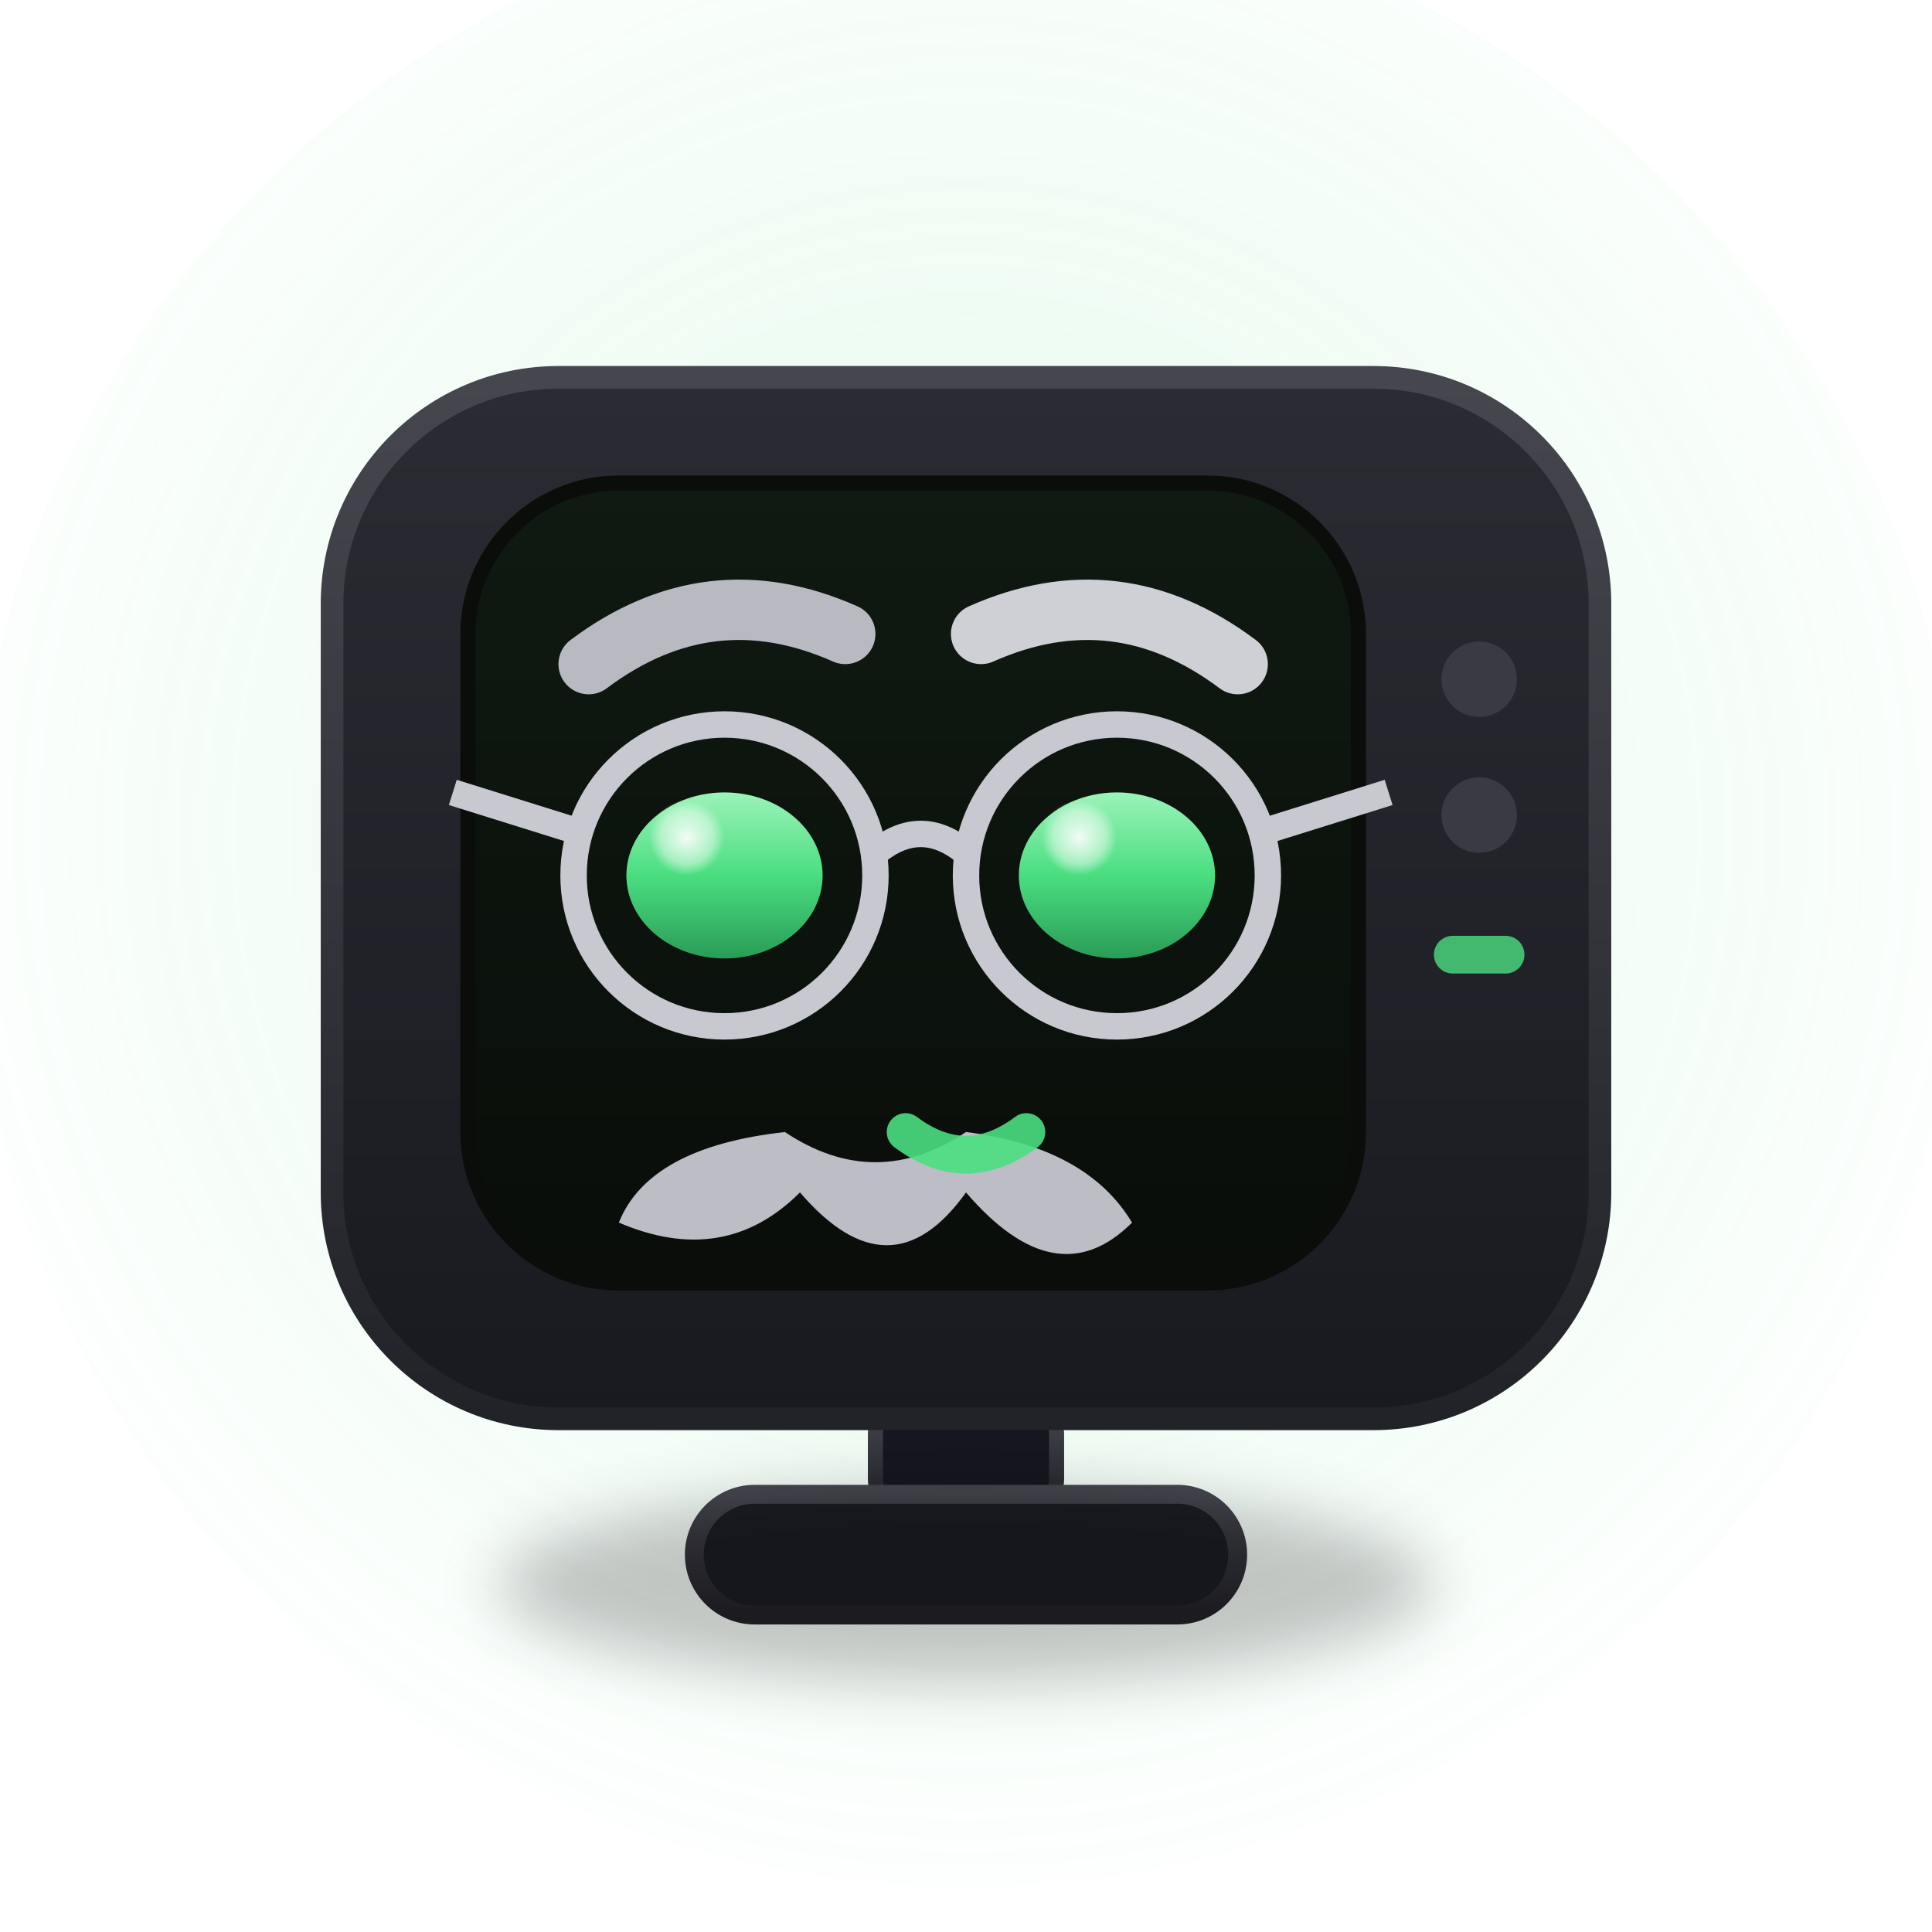
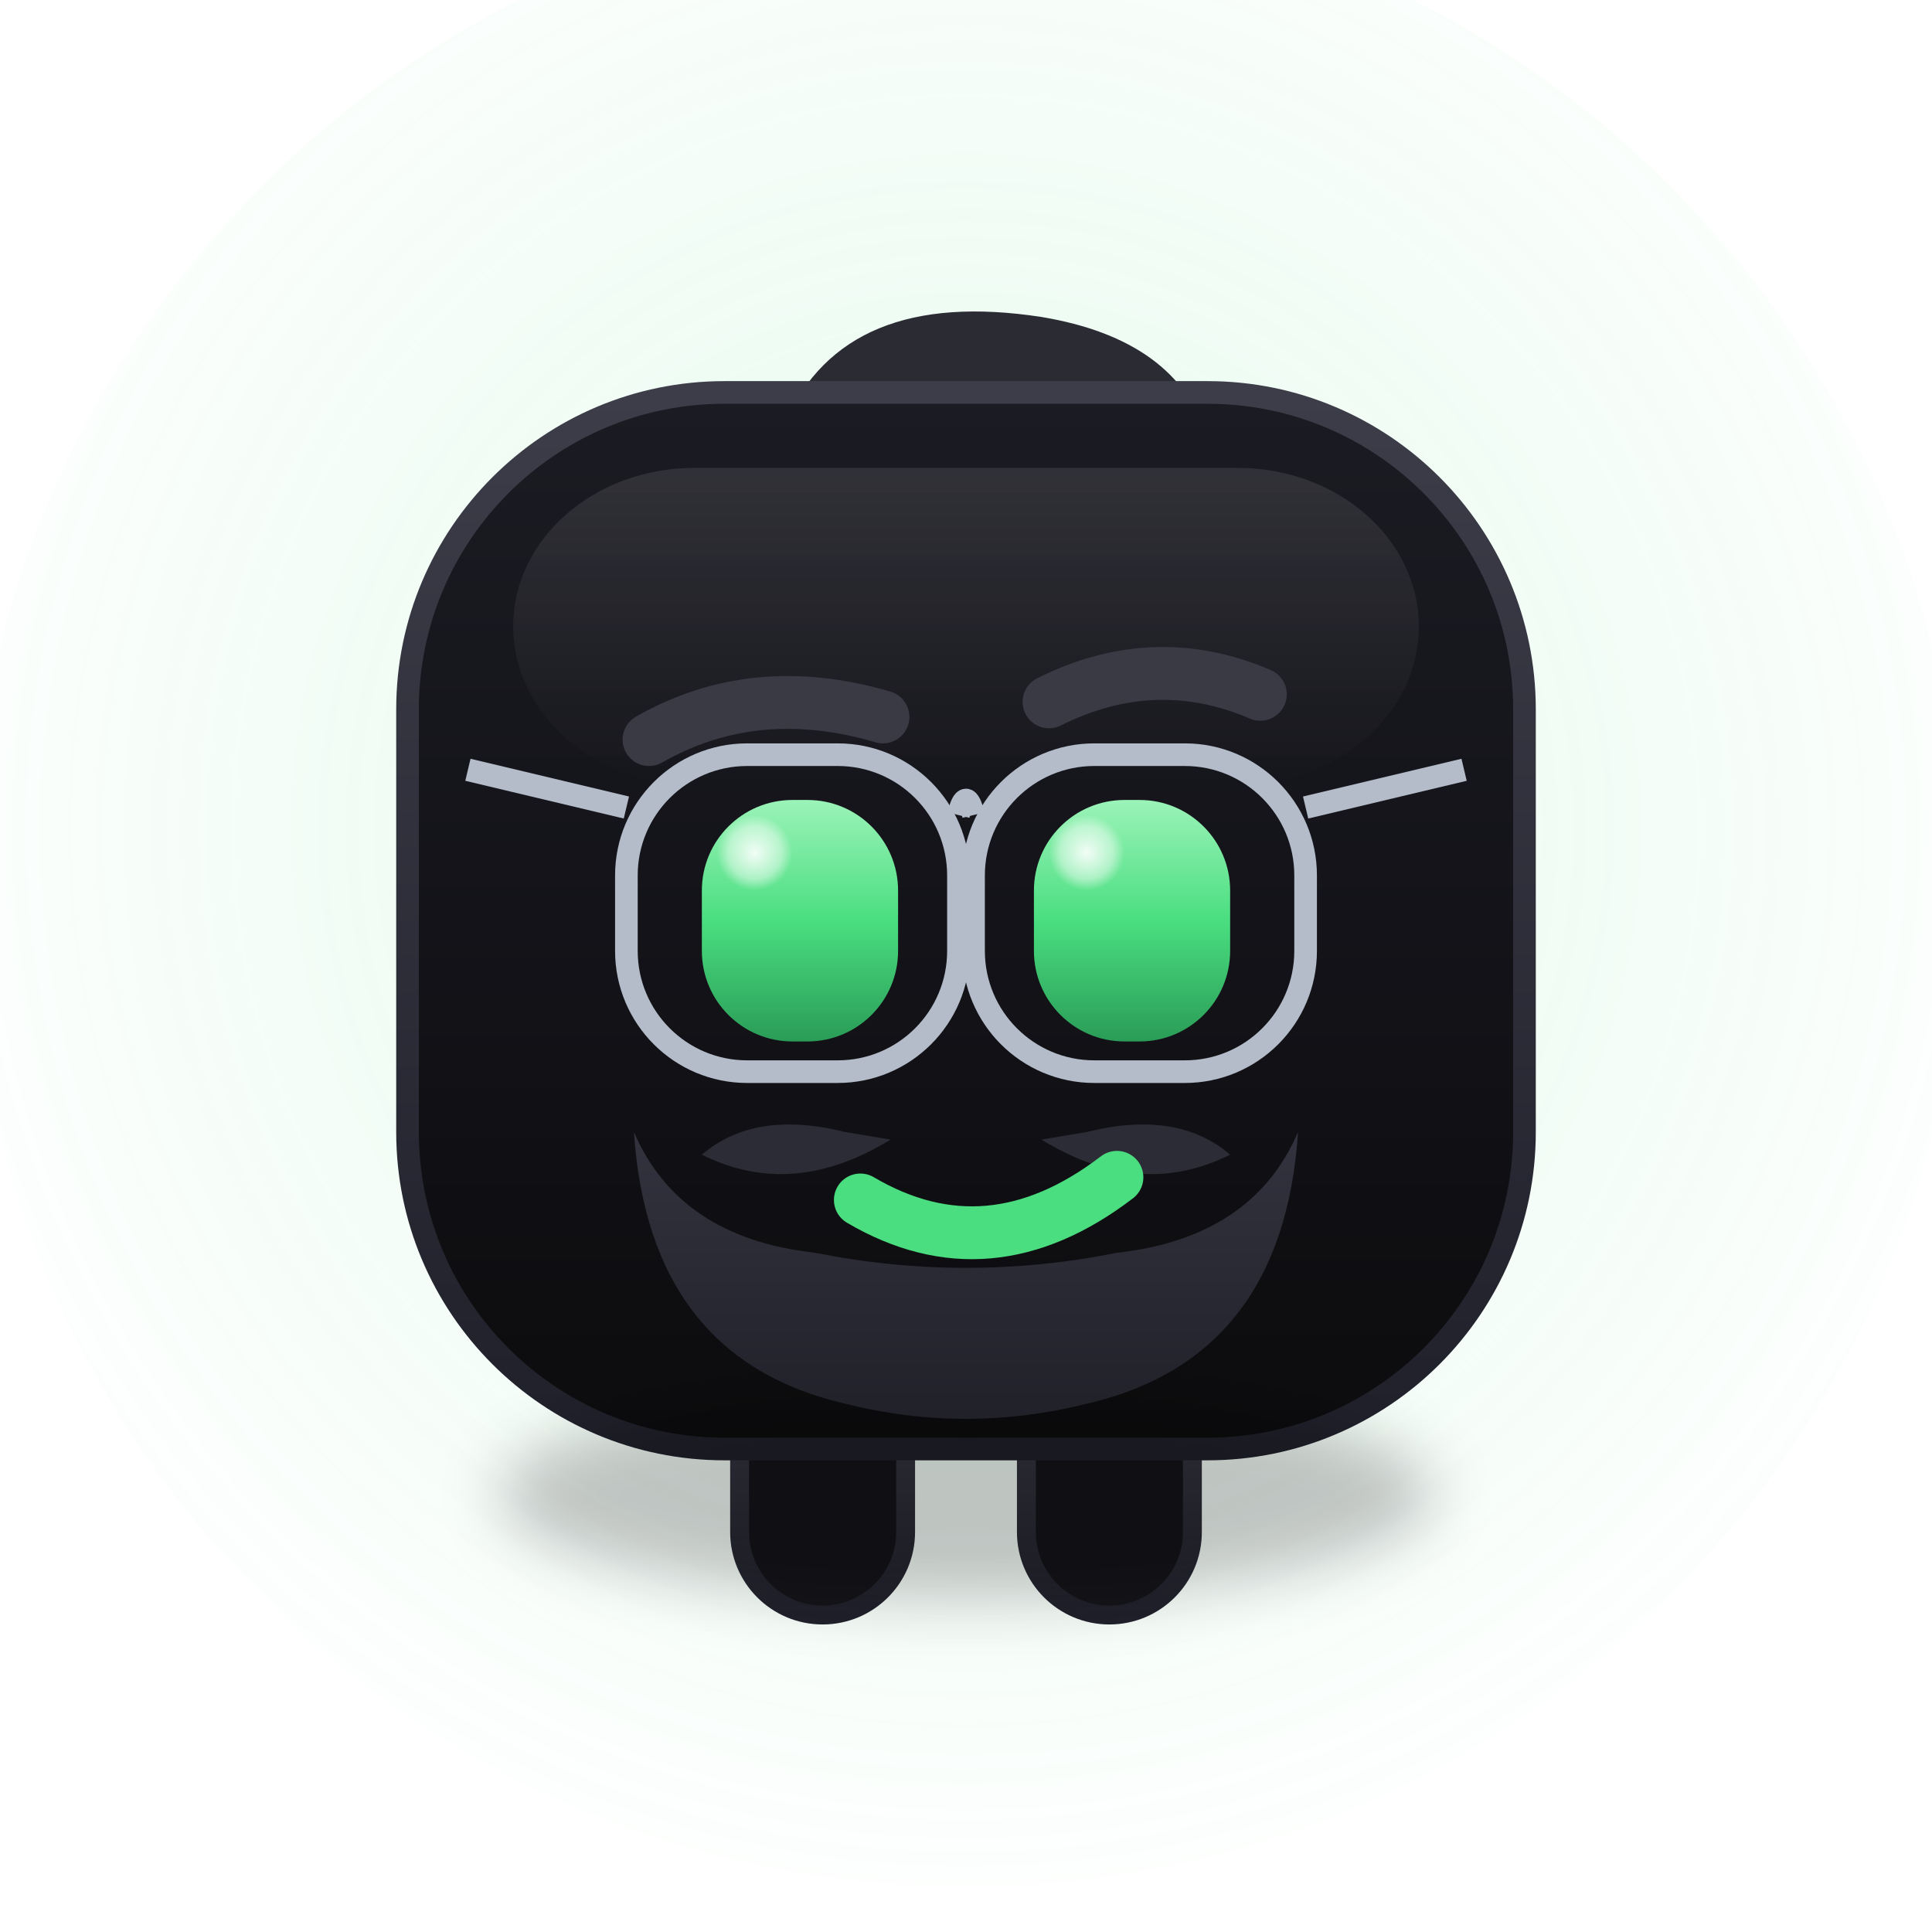
<svg xmlns="http://www.w3.org/2000/svg" width="256" height="256" viewBox="0 0 256 256" role="img" aria-label="guru — resting">
  <defs>
    <radialGradient id="glowGU" cx="50%" cy="47%" r="56%">
      <stop offset="0" stop-color="#4ade80" stop-opacity="0.16" />
      <stop offset="1" stop-color="#4ade80" stop-opacity="0" />
    </radialGradient>
-     <linearGradient id="caseGU" x1="0" y1="0" x2="0" y2="1">
-       <stop offset="0" stop-color="#2b2b33" />
-       <stop offset="1" stop-color="#191920" />
-     </linearGradient>
    <linearGradient id="screenGU" x1="0" y1="0" x2="0" y2="1">
-       <stop offset="0" stop-color="#0f1a12" />
-       <stop offset="0.5" stop-color="#0c130d" />
-       <stop offset="1" stop-color="#0a0d0a" />
+       <stop offset="0" stop-color="#1b1b23" />
+       <stop offset="0.5" stop-color="#131319" />
+       <stop offset="1" stop-color="#0c0c0e" />
    </linearGradient>
    <linearGradient id="bevelGU" x1="0" y1="0" x2="0" y2="1">
-       <stop offset="0" stop-color="#46464f" />
-       <stop offset="1" stop-color="#222229" />
+       <stop offset="0" stop-color="#3d3d49" />
+       <stop offset="1" stop-color="#20202b" />
+     </linearGradient>
+     <linearGradient id="sheenGU" x1="0" y1="0" x2="0" y2="1">
+       <stop offset="0" stop-color="#ffffff" stop-opacity="0.10" />
+       <stop offset="1" stop-color="#ffffff" stop-opacity="0" />
    </linearGradient>
    <linearGradient id="eyeGU" x1="0" y1="0" x2="0" y2="1">
      <stop offset="0" stop-color="#9bf3b8" />
      <stop offset="0.5" stop-color="#4ade80" />
      <stop offset="1" stop-color="#2a9c57" />
+     </linearGradient>
+     <linearGradient id="beardGU" x1="0" y1="0" x2="0" y2="1">
+       <stop offset="0" stop-color="#33333f" />
+       <stop offset="1" stop-color="#21212a" />
    </linearGradient>
    <radialGradient id="hlGU" cx="50%" cy="50%" r="50%">
      <stop offset="0" stop-color="#ffffff" stop-opacity="0.9" />
      <stop offset="0.7" stop-color="#ffffff" stop-opacity="0.45" />
      <stop offset="1" stop-color="#ffffff" stop-opacity="0" />
    </radialGradient>
    <filter id="softGU" x="-60%" y="-60%" width="220%" height="220%">
      <feGaussianBlur stdDeviation="4" />
    </filter>
  </defs>
  <circle cx="128" cy="118" r="132" fill="url(#glowGU)" />
-   <rect x="116" y="186" width="24" height="14" rx="4" fill="#161620" stroke="url(#bevelGU)" stroke-width="2" />
-   <rect x="92" y="198" width="72" height="16" rx="8" fill="#1c1c25" stroke="url(#bevelGU)" stroke-width="2.5" />
-   <ellipse cx="128" cy="210" rx="62" ry="13" fill="#000" opacity="0.22" filter="url(#softGU)" />
-   <rect x="44" y="50" width="168" height="138" rx="30" fill="url(#caseGU)" stroke="url(#bevelGU)" stroke-width="3" />
-   <rect x="62" y="64" width="118" height="106" rx="20" fill="url(#screenGU)" stroke="#0a0d0a" stroke-width="2" />
-   <circle cx="196" cy="90" r="5" fill="#3a3a44" />
-   <circle cx="196" cy="108" r="5" fill="#3a3a44" />
-   <rect x="190" y="124" width="12" height="5" rx="2.5" fill="#4ade80" opacity="0.8" />
-   <path d="M78 88 q16 -12 34 -4" fill="none" stroke="#b9b9c2" stroke-width="8" stroke-linecap="round" />
-   <path d="M130 84 q18 -8 34 4" fill="none" stroke="#cfcfd6" stroke-width="8" stroke-linecap="round" />
-   <ellipse cx="96" cy="116" rx="13" ry="11" fill="url(#eyeGU)" />
-   <ellipse cx="148" cy="116" rx="13" ry="11" fill="url(#eyeGU)" />
-   <circle cx="91" cy="111" r="5" fill="url(#hlGU)" />
-   <circle cx="143" cy="111" r="5" fill="url(#hlGU)" />
-   <g fill="none" stroke="#c8c8d0" stroke-width="3.5">
-     <circle cx="96" cy="116" r="20" />
-     <circle cx="148" cy="116" r="20" />
-     <path d="M116 113 q6 -5 12 0" />
-     <path d="M76 110 l-16 -5" />
-     <path d="M168 110 l16 -5" />
+   <rect x="98" y="182" width="22" height="32" rx="11" fill="#141419" stroke="url(#bevelGU)" stroke-width="2.5" />
+   <rect x="136" y="182" width="22" height="32" rx="11" fill="#141419" stroke="url(#bevelGU)" stroke-width="2.5" />
+   <path d="M104 56 Q112 38 138 42 Q156 45 160 58 Q146 49 126 53 Q112 55 104 56 Z" fill="#2b2b33" />
+   <rect x="54" y="52" width="148" height="140" rx="42" fill="url(#screenGU)" stroke="url(#bevelGU)" stroke-width="3" />
+   <rect x="68" y="62" width="120" height="42" rx="24" fill="url(#sheenGU)" />
+   <ellipse cx="128" cy="198" rx="62" ry="14" fill="#000" opacity="0.22" filter="url(#softGU)" />
+   <path d="M86 98 Q100 90 117 95" fill="none" stroke="#3a3a45" stroke-width="7" stroke-linecap="round" />
+   <path d="M139 93 Q153 86 167 92" fill="none" stroke="#3a3a45" stroke-width="7" stroke-linecap="round" />
+   <rect x="93" y="106" width="26" height="32" rx="12" fill="url(#eyeGU)" />
+   <rect x="137" y="106" width="26" height="32" rx="12" fill="url(#eyeGU)" />
+   <circle cx="100" cy="113" r="5" fill="url(#hlGU)" />
+   <circle cx="144" cy="113" r="5" fill="url(#hlGU)" />
+   <g fill="none" stroke="#b3bcc8" stroke-width="3">
+     <rect x="83" y="100" width="44" height="42" rx="16" />
+     <rect x="129" y="100" width="44" height="42" rx="16" />
+     <path d="M127 108 q1 -4 2 0" />
+     <path d="M83 107 L62 102" />
+     <path d="M173 107 L194 102" />
  </g>
-   <path d="M104 150 q-18 2 -22 12 q14 6 24 -4 q12 14 22 0 q12 14 22 4 q-6 -10 -22 -12 q-12 8 -24 0 Z" fill="#bdbdc6" />
-   <path d="M120 150 q8 6 16 0" fill="none" stroke="#4ade80" stroke-width="5" stroke-linecap="round" opacity="0.9" />
+   <path d="M84 150 Q86 180 112 186 Q128 190 144 186 Q170 180 172 150 Q166 164 148 166 Q128 170 108 166 Q90 164 84 150 Z" fill="url(#beardGU)" />
+   <path d="M112 150 Q100 147 93 153 Q105 159 118 151 Z" fill="#2c2c37" />
+   <path d="M144 150 Q156 147 163 153 Q151 159 138 151 Z" fill="#2c2c37" />
+   <path d="M114 159 Q131 169 148 156" fill="none" stroke="#4ade80" stroke-width="7" stroke-linecap="round" />
</svg>
